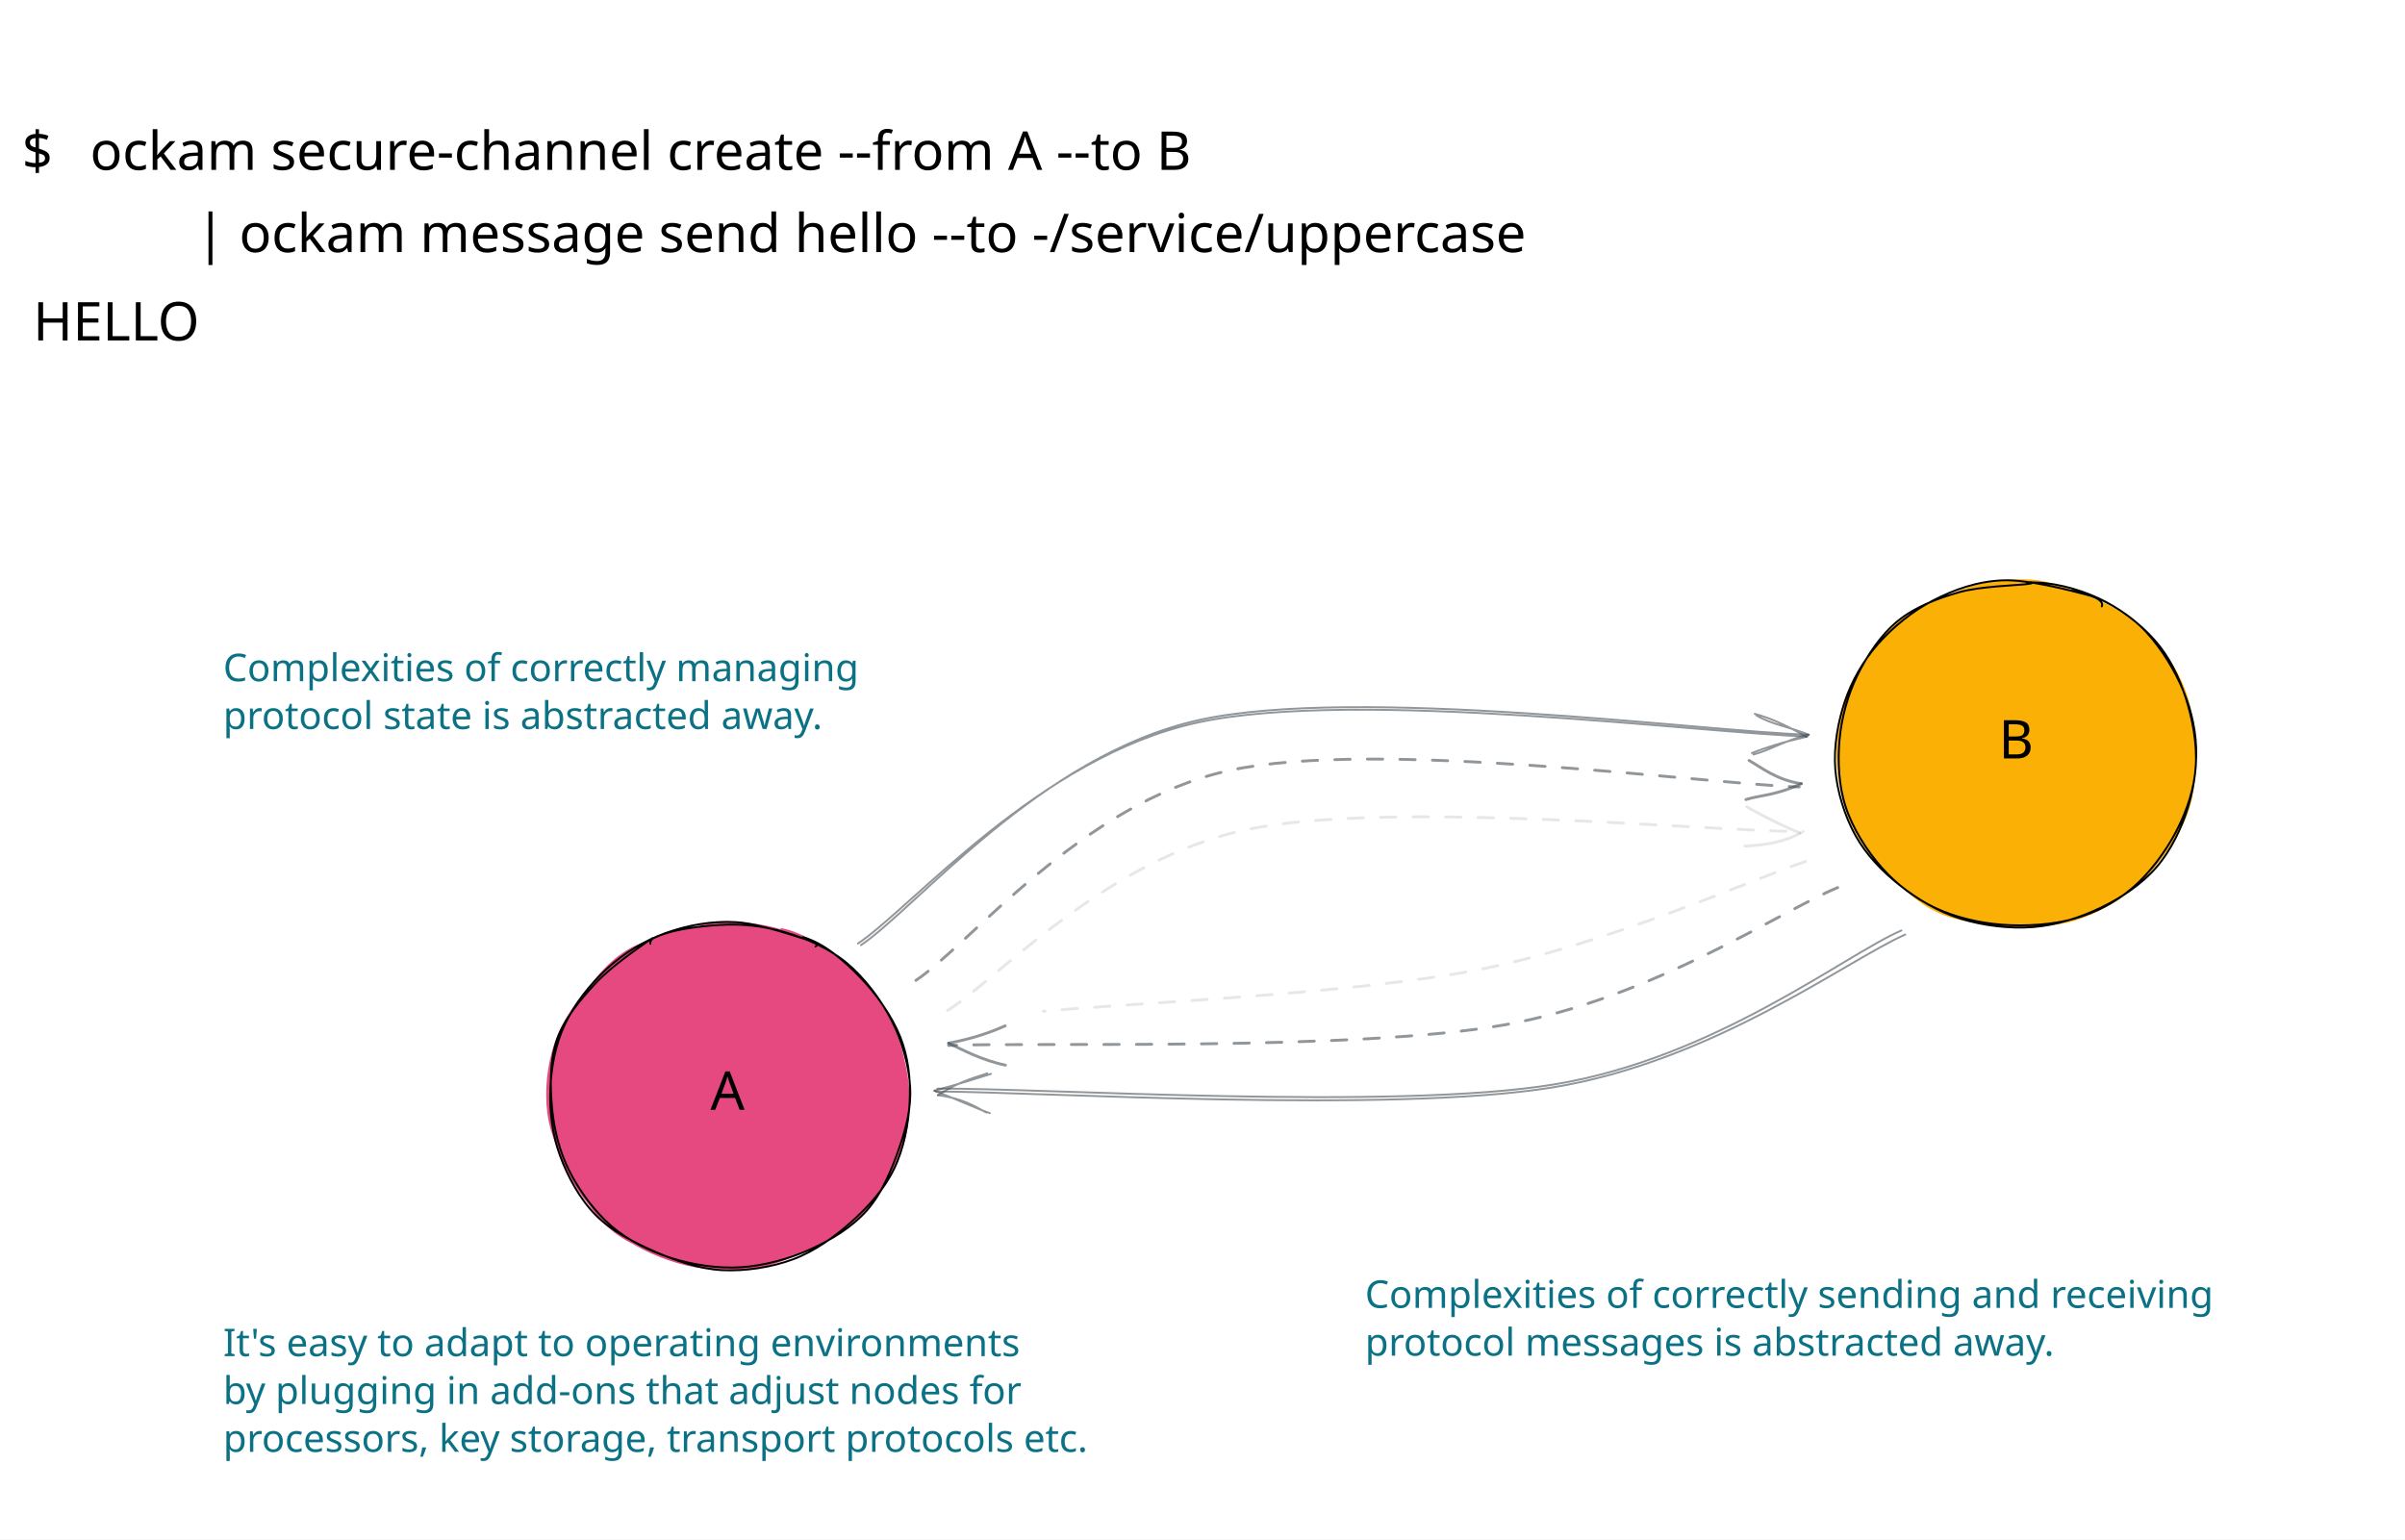
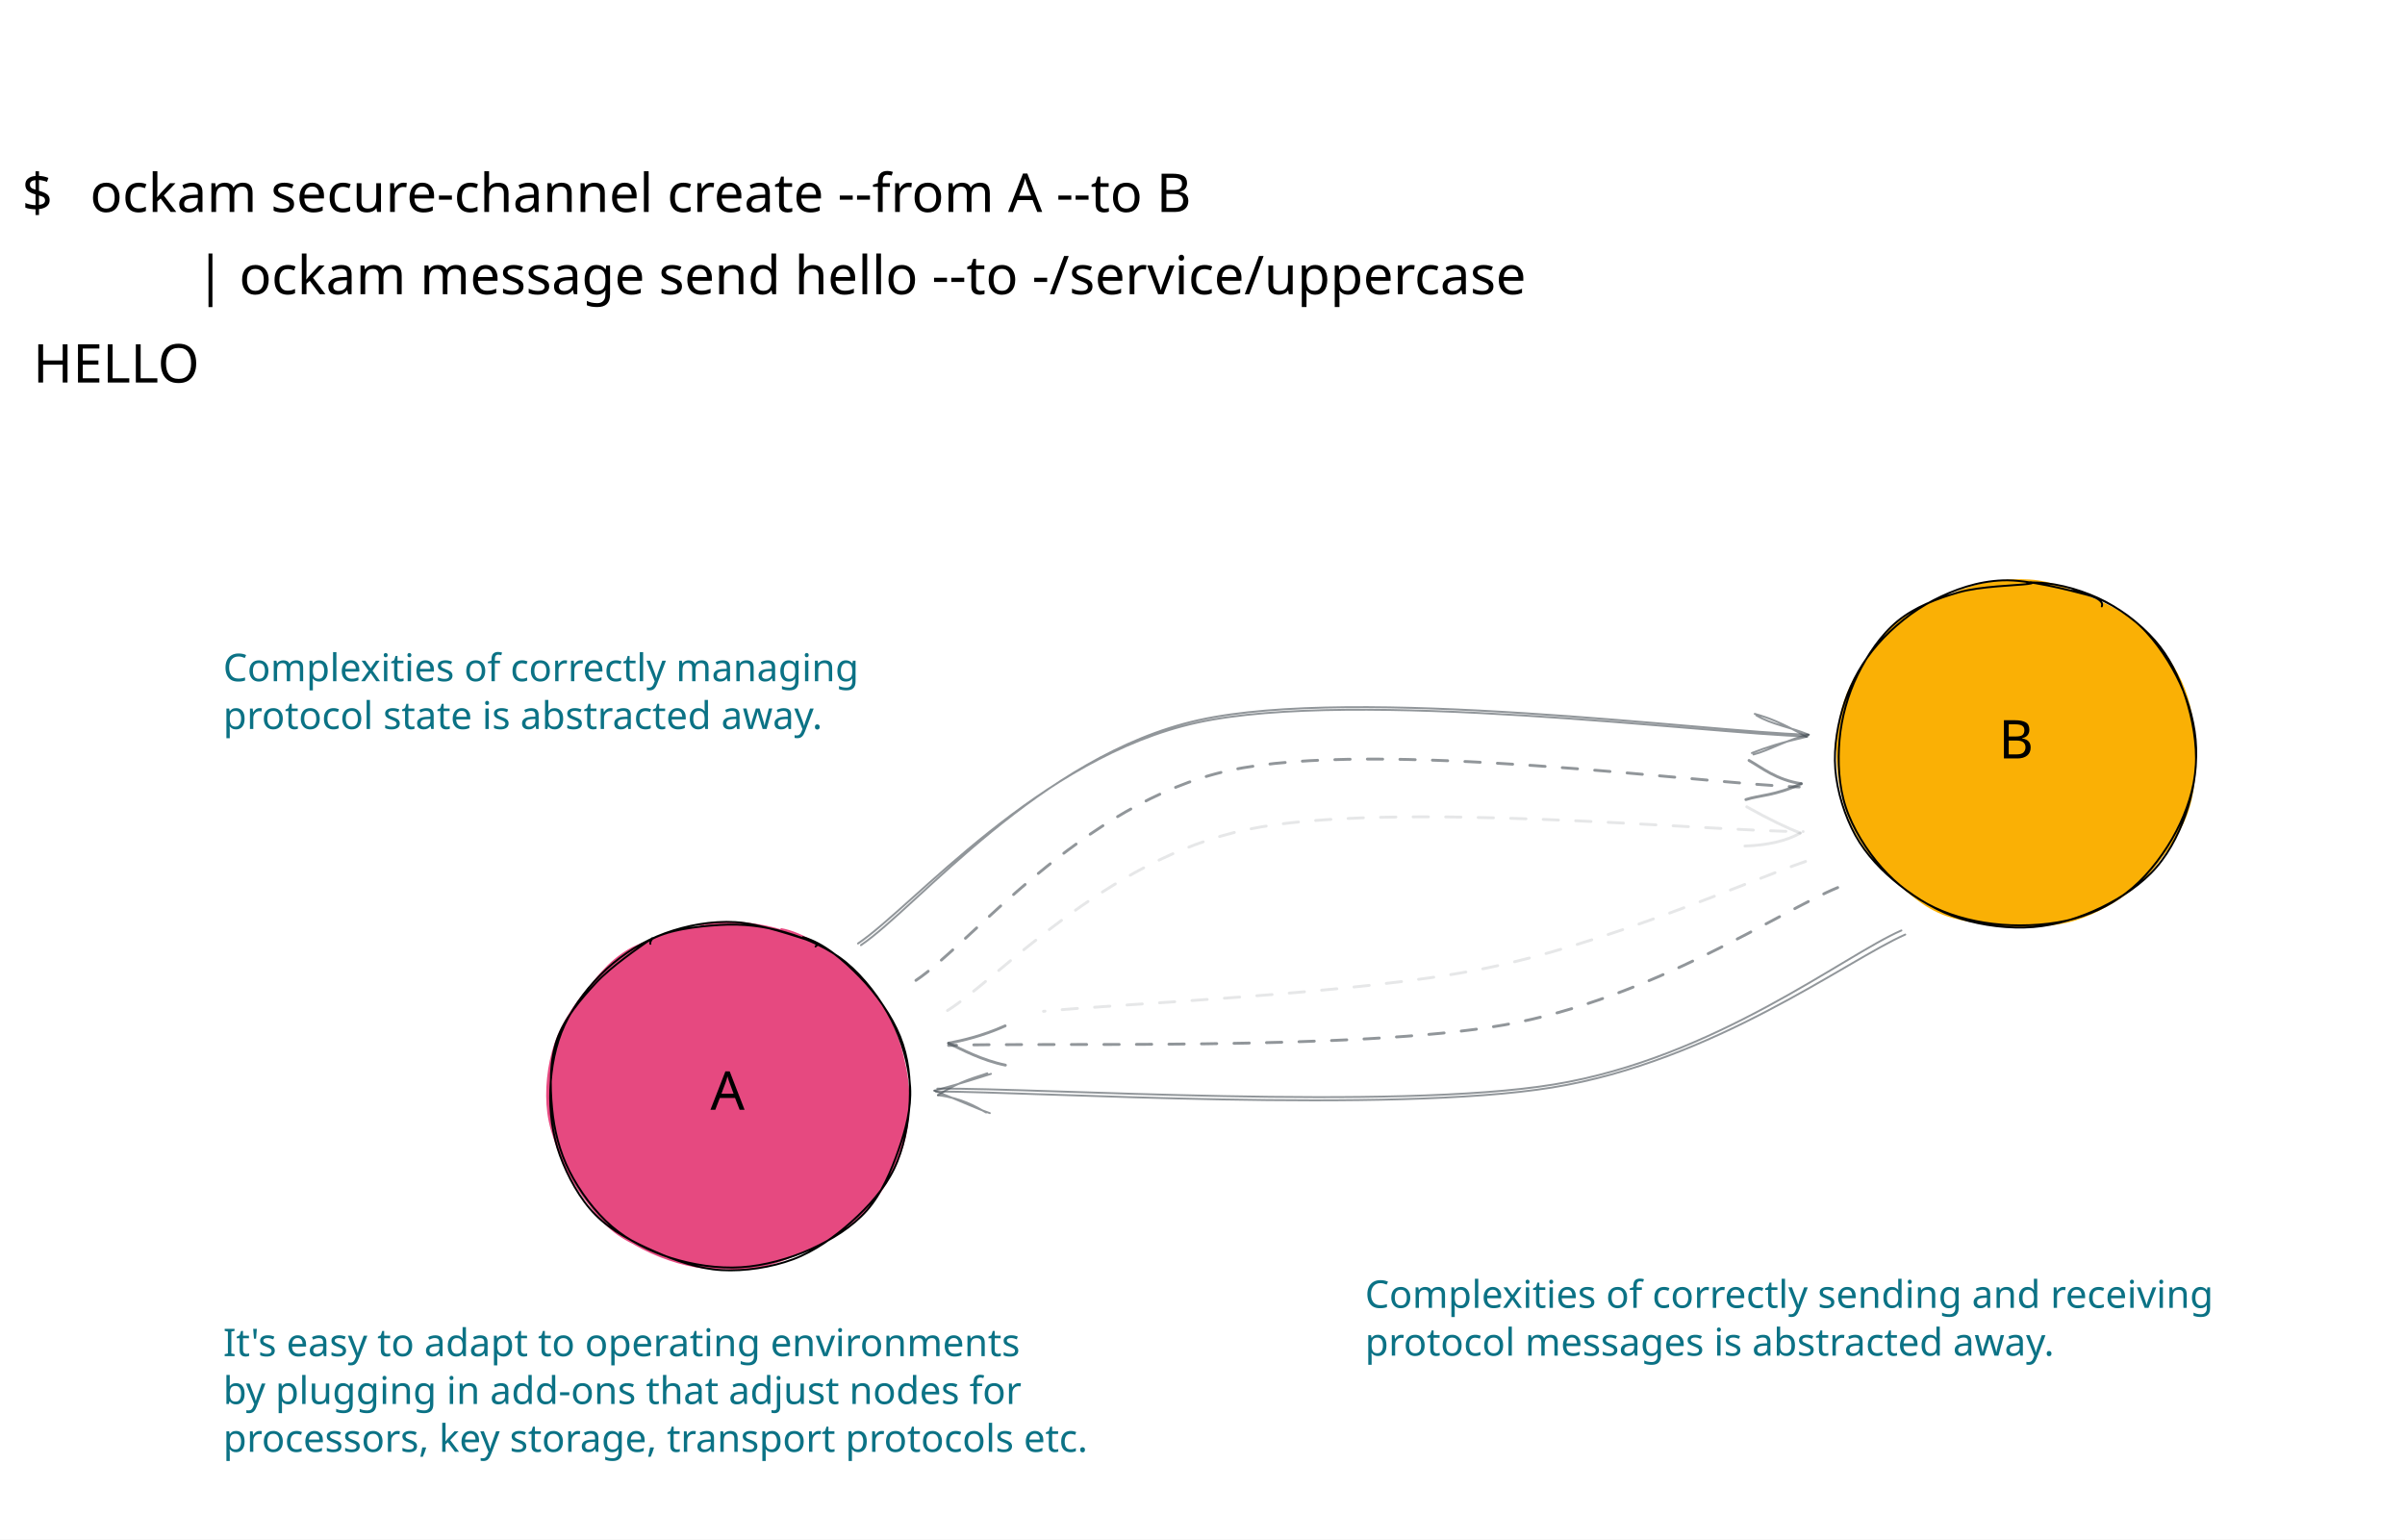
<svg xmlns="http://www.w3.org/2000/svg" version="1.1" viewBox="0 0 1257.012 804.746" width="1257.012" height="804.746">
  
-   eyJ2ZXJzaW9uIjoiMSIsImVuY29kaW5nIjoiYnN0cmluZyIsImNvbXByZXNzZWQiOnRydWUsImVuY29kZWQiOiJ4nO1cXFl308hcdTAwMTJ+51foZOac+4Kb3lx1MDAxN97CXHUwMDEySFx1MDAwNjLhko3cmcORbdlWXCJLjqTYMTP891stO5Ys74nIXHUwMDE4XHUwMDE4P4CtpdVLfV99VV3KX09cdTAwMWNnJ1x1MDAxZPa8nefOjnfbcFx1MDAwM79cdTAwMTm7g52n9njfi1x1MDAxMz9cbuFcdTAwMTTNfifRTdzIruykaS95/uyZ2+uhtp/Wo+hcbjWi7ug2L/C6XpgmcOH/4Lfj/JX9W3hQ7DVSN2xcdTAwMDdedkN2Kn9cdTAwMTbB2JRcdTAwMGZcdTAwMWZGYfZgijUzRGohJlf4ySt4YOo14XTLXHJcdTAwMTIvP2NcdTAwMGbtnMZvvuxcdTAwMGV8XHUwMDEzx2+T5iflf6656jx/bstcdTAwMGaCj+kwXHUwMDE4XHLLbXRu4kKvkjSOrrwzv5l2bM9Kxyf3JVx1MDAxMUxbfldcdTAwMWPdtDuhlyRT90Q9t+Gnw9FcYidHR9Pw3MmP3MIvTihihOajzG7jXHUwMDE0SSZcdTAwMTXRSpR68jJcbqLY9iSN3TDpuTHMf96futu4akOnwuby61x1MDAwNnfjpEwhTMj0kzqe3+6kcFppjlx1MDAxNJfYsGI/vGxcdTAwMDWIXHUwMDExjHBpiJqcsU/u7Tczc/izOEdhczxH4U1cdTAwMTDknbUnXlx1MDAxN0wov+em13RHXHUwMDBiXHImgIUgmlx1MDAxM0z15Hzgh1fl5oKocZXbRnb069P5VulcdTAwMDWB30vm2qRRiyySXHUwMDEwgZkwhJO1LdIjbWH+e66iL63L3ct9/3Jws8tcdTAwMTZYZMmy/il7JExSXHUwMDA0Q6WMXHUwMDE3XHUwMDE33d7MmURMls+UzPJcdTAwMTecfZaa5C8tt46xmGOOWiPJ9VT7XHUwMDEzYySaIMKoLoJlbIuCYqO00aQyU1x1MDAxY5/Ibaewqp3WXvT5rFx1MDAxZbpm0O9cdTAwMWRcdTAwMDeYnzSuw8lgplxmzY3jaLAzOfP16bJ2u+yA0zeHJ61+8rZ9cD18v9c/Pq+g3fbb/pvmbv2sXHUwMDE1XFx/7rusXHUwMDFkd6Mv3Vxu2j2jr9pXR1x1MDAwN7V6o2XaJy326eL3Iamg3eDiU/2dXHUwMDFl9D/XPjLiy3af9uq/VdHfveRTN1x1MDAwZV69Mntu7Ps3g6OQv1iv3fG3xVx1MDAwNIW5kULm9vftXGKK0sU+k2DOXHUwMDE5UTy/Ylx1MDAxNUOxN6et8929oH7oXG5Zv+m71yfD2+1mKKlccqJKMINlyW1KwpEmWHC5xG+uRVCe5Ebj6lxiXG5OcS4kldU5y39cdTAwMTlqdbtbyFCrmURgozWriklS7zadSyOEL6JcdTAwMTGtJOVcdTAwMWFU4dosXHUwMDEyXVxcR/Lz++ilvDj57eiodVTfPzzeduWtXHUwMDE0XHUwMDAzkY21MGWhXHUwMDAz9Fx1MDAwMbJX41x1MDAwN/PIUu1N8+5MKITNMFx1MDAwN1x1MDAwNUY3iulHUNlAUFJcdTAwMTm+iVx1MDAxM8uXOFxu04/+l8xcdTAwMGLpqaN7btdcdTAwMGaGU6uU2SRMz25x8lx1MDAxMlx1MDAwZlx1MDAxZZfdL6Yu3Fxy/HaYgc5rTVty6kNcdTAwMTA7OZ1GvfxsXHUwMDAzXHUwMDFl7EJz8X6zPIAo9tt+6Fx1MDAwNseTTlSNXHUwMDFmQcF3KFi0tfFcdTAwMTPuXHUwMDFmXFzdtlqXw/j9xfnr9Jr3Lr3+tuNcdTAwMDc8mkRmJjy0N4NcdTAwMWNC2FxihadcItvKXHUwMDAxRNdcdTAwMDFcdTAwMTB4ZMFcdTAwMDFAXHUwMDA12fTjIOjFNiDoxXJcdTAwMDSNPOA8XGIxuVjJUsE0p2Z9JbtcXPNsKYa0oIhjXHUwMDE455SnyXxcdTAwMTC1wbYhfErlliHEXHLoXHUwMDA1Zcz9QcRcckPWvSjMtcJEm1lMXHUwMDExXCKRni9rIeRcdTAwMDYlrjeStbmeujNcdTAwMTE6PvL1kSGXpG6cvvDDplx1MDAxZranOzZObO6vXHUwMDExI2UgbdzYXtYwYphcYkWYgqVXVDNcIlxul7Xdnu01RZIqkFdKKFh0WN6Z0Xthc3WvlueWXG69wlxiK4lcdTAwMDXEjVx1MDAwNjqlwDHp2U5JxFx0rDFl1DBCXGKf6VPgJunLqNv1U5j8o8hcdTAwMGbT8iRns7lrwd7x3Fx1MDAxOdKAMVx1MDAxNc+VWaFnW5yOa/JvTo6a7Mfk+59P515cclOLhDZTYZr91HJLXtXEQliM2sFcdTAwMDZhhlx1MDAxNVNKKkExoXl7T4r/b6oqOKblo1x1MDAxM1WBKWUgLNZX5YPTs1x1MDAwZqfBwdmbJv+0e0G9izY+Odl2Rlx1MDAxNEQjI8pcdTAwMTnpLP2oMFK4tKyzoqJcdTAwMGW4XHUwMDEz9+dDJnLnO2FAkfdxzHyS2zwoKexOfMvkt1RU5nLznqJcdTAwMDJPXHUwMDFkXVwiKlx1MDAwMOa9wLv1U99LnKjlNKLYbuNcdTAwMDRDp+uGLrj+9lx1MDAxZmEvjtKoXHUwMDExXHUwMDA1XHUwMDBloD71XHUwMDFjP3HcOiyF24COO+7AXHUwMDFkornKhLOpp31rZVLRSO5cdTAwMDdlLlx1MDAxNkGZaNCkmMn1odw04rp5/Nbrxt4tXHUwMDFl1N68915cdTAwMWN/2nYog1x1MDAxZlx1MDAxMUjN7GPZm5XRiErrXHUwMDAxl1x1MDAwNlxiXHUwMDBmxDJgdFx1MDAxZCwrm+3gXHUwMDA0P85Gllx1MDAwMj8st1x1MDAwMMuJlylcZsdccptcdTAwMGVcdTAwMWPy/P40XHUwMDFjujBQt1xyd3132H7QyO5cdTAwMTfKXGK+MFx1MDAxYkBcZqFU2J3stdG+PM1aXHLam27S8aqNZTQoTUpK2fEsluFcdTAwMWNxK9OX5tMqiGUks1x1MDAxYpSaMYiZOJ+bo8dcdTAwMWHNJPbGmTaCXHUwMDE5yHGON/HpP24wY1x1MDAxN5MqYowwdvdCkjzdMlx0XHUwMDFiKEbgymC9NVx1MDAwNOtcdTAwMThih9m4odpYXHUwMDA2XCIsyrDGwKRSWz1cXCg/KPaKWF1uXHUwMDE4mKRkjMvvO5qRXHUwMDAy0MPnRDO5La9cZmdcdTAwMTYhI2vIXHUwMDE4ZCCWoUZSaewlXHUwMDFiRjNcdTAwMGJpkeGFXHUwMDE5XHUwMDFlgiHK5FxcivVF0PJdom1cdTAwMTVBzEBsrTlcdTAwMDSJRnHMyzuWXHUwMDA2aVx1MDAwM1x1MDAxMSREdoqoQo6yenZcdTAwMWMnZVx1MDAwNcPYXHUwMDE4zLnJXdaEXHUwMDFlNUFcXDHDpFx1MDAwNExcdTAwMDP680vuMj5cdTAwMDRcZoQwvEmlxXfHkZvQXHUwMDExiFtMlZSSSIY5JYWrxqlcdTAwMTWIZ7VcdTAwMDHHSFxiliD6uZhcdTAwMTn8Wlx1MDAxY7lJXHUwMDE2XG5cdTAwMWWjYKW1JECSoDyknO1cdTAwMTZHglx1MDAwM3/CZMK0XHUwMDEyKfV3TZI1u/luMEwz8P60dduPMiW7XtneYrTYz1xmTqpiTLI4alx1MDAwNPLANjW3PmEu3/7eVlx1MDAxZEmYdVZcdTAwMTAoKcBcdTAwMTT4LJyTULa3ZITNzFx1MDAwMdqE4dZrfVNBKVx1MDAxMVx1MDAwMMgoQ1xymepJzphcdTAwMTTgTbGiYClU0sLG/Vx1MDAxZGMqrIRcdTAwMDba/JcyJzlyWFx1MDAxNZBcdTAwMWHQMyxcdGGFq8ZcdTAwMDKO2iyt1oQqUHtMm2/PmJRcdTAwMWJmsJBcZpw06CM5R+tSUGGEgYSCyzhcdTAwMDOh9J1cdTAwMTOm4lxilD3TQvAp27ZcdTAwMWZFkVx1MDAwMKulXHUwMDEzq17Z3EKo2M9cZkgqo8uCfCzRpYLoRVx1MDAxOTCgtelyeVXPttKlNlx1MDAxYVx1MDAxY5WZs1x1MDAwYlx1MDAwZppcdTAwMDRW2Fx1MDAxOLqsjHzMkpQ+gCW5QPBcdTAwMTQswZwox/NYXHUwMDEyOFsrPV2xd8ePXCLjcvVD0+NcdTAwMDZRN+XSYJgqzS07ajGHiTSSTGhl9Mhccs5cdTAwMTJR5UE3cFwihVx1MDAxMNGAltRYUzGrJ6lAjINcXFwiRlx1MDAwYlx1MDAwNlZHZmXu90SPREhU2ny3n1rBkFc1sVx1MDAxMFx1MDAxNndccmFcdLhcdTAwMTNaXHUwMDAwXHRcdTAwMGJVmYKkXHUwMDA0l49OYm6qMShWQddPRS6vmd5WTiRgishW8PKZulxukGJcYuKicplu5aRcYlx1MDAwMT1a+F6NzmA+/7VcdTAwMWH7YcBcdTAwMDG53/pcdTAwMDH5cFx1MDAxM+4hIFx1MDAwNDHIXG5tM3lcdTAwMWObWb3IbFZQcKU0MFx1MDAxNLNcdPfljDg9kGpZaepcXNWKXHIjXHUwMDEwNFKUSFx0qEqP9thWNjHHKu2nYI9cdTAwMWLS0MLdT7OYhbSV/1x1MDAxMOStX9s1/IBcdTAwMGY/hL9dfjlry7NrcnxCXr6qbXvmj1x1MDAxM4aysv/Z1/tsSnClMHtweeRcdTAwMWNcdTAwMWQ2W1x1MDAxZcm4Zlx1MDAxMM3o+ZtcdTAwMWU50j6YND7fOzOvTlx1MDAwZvpH+61B8+pzt3NX1171XHUwMDFlKURj+MH1XHUwMDBla1x1MDAxN1H+ulxyRZS/3q/KgLCFOLNcdTAwMWIyVCq+vrM3+0H9XHUwMDE0e1x1MDAwN8Nd+e5CJMFr2rnY+ipcdTAwMDPOXHJiis1x9Y9cdTAwMDMzSdU6OKPKbkdcdTAwMDFcdTAwMTn8vDiDptyuk3hccrCbWqPjhqFcdTAwMTc4jdizZTe1WiuOus4ufEkjZyvKmjfp7v2wK1x1MDAxNvtIQez7bVitn+y9Nf2r20gmh2e7x+lxcHnMo8Otf4fAZtklZoKI8rt8lJlHXHUwMDAwr8o3bJa+Q1x1MDAwMCCHOJv+xOD921x1MDAxOeFhXFw8k1x1MDAxNdk4XHUwMDFkL1xiolx1MDAxMVx1MDAwNmrPXHUwMDEyL+77XHLv2U2v58Vccrf49uo/XHUwMDA34vt0+35g5ovBjIH5jeBcdTAwMWK8lvs7a707O9f+aTc2XHUwMDE3+t1cdTAwMTU5TsJg28FcZnBdXHUwMDA0Zi2QMGRFXHUwMDAx0EPBXFxcYjmWYZnYv1x1MDAxNWBf1/55wfz29bt3v29cdTAwMDM8R1x1MDAxZLlcdTAwMTfgzOKdUmEw6OLiXyZZhbeXhtVjpvbiTu/w+IPeb37ZI41tx9viUnlNXHUwMDE5XHUwMDEynOBpJFZdXivwnPLaOVx1MDAxOS1m09lcdTAwMTCMPEqtvCBcdTAwMDDtx6uV30//kziem1xmXHUwMDFkcCZu0+2l9ktcdTAwMDSuxE1tXHKqXHUwMDE39v04XG6znv9cdTAwMTHWh04vuGnbwnPHXHUwMDBm4fpmLVxuXHUwMDEzJ+24Kfy4vElSJ4yaXuK0ojgrWG3AbERx8tS58oZOkkYx+LCnzmhVojh17mpaoVx1MDAwZmlcdTAwMDM5cyEt9aNCestmZMQtT8aMveP2elx1MDAxZm2d/85dblx1MDAxMmzRb46XPVx1MDAxZtdO3/dcdTAwMDYv5v3lmuxjW834yjKDl2Vgvz75+n/h1Z5cdTAwMWYifQ==
+   eyJ2ZXJzaW9uIjoiMSIsImVuY29kaW5nIjoiYnN0cmluZyIsImNvbXByZXNzZWQiOnRydWUsImVuY29kZWQiOiJ4nO1cXFl308hcdTAwMTJ+51foZOac+4Kb3lx1MDAxN97CXHUwMDEySIBcdTAwMTAu2cidOVx1MDAxY9mWbSWy5EiKXHUwMDFkM8N/v9WyY8nyXHUwMDFlRMbA6Fx1MDAwMWwtrV7q++qr6nL+euQ4O+mw5+08dXa824ZcdTAwMWL4zdhcdTAwMWTsPLbn+16c+FFcYpdo9j2JbuJGdmcnTXvJ0ydP3F5cdTAwMGa1/bRcdTAwMWVFV6hcdTAwMTF1R495gdf1wjSBXHUwMDFi/1x1MDAwN99cdTAwMWTnr+zfwotir5G6YTvwslx1MDAwN7JL+btcYsamfPowXG6zXHUwMDE3U6yZIVJcdTAwMGIxucNPXsBcdTAwMGJTr1x0l1tukHj5XHUwMDE1e2rnNH71ZXfgmzh+nTQ/Kf9zzVXn+Xtbflx1MDAxMHxMh8FoWG6jc1x1MDAxM1x1MDAxN3qVpHF05Z35zbRje1Y6P3kuiWDa8qfi6KbdXHS9JJl6Juq5XHI/XHUwMDFkjkY4OTuahqdOfuZcdTAwMTa+cUJcdTAwMTEjNFx1MDAxZmX2XHUwMDE4p0gyqYhWotST51FcdTAwMTDFtidp7IZJz41h/vP+1N3GVVx1MDAxYjpcdTAwMTU2l983uFx1MDAxYidlXG5hQqbf1PH8dieFy0pzpLjEhlx1MDAxNfvhZStAjGCES0PU5Ip9c2+/mZnDn8U5XG6b4zlcbm+CIO+svfCyYEL5Mze9pjtaaDBcdTAwMDEsXHUwMDA00ZxgqifXXHUwMDAzP7wqN1x1MDAxN0SNq9w2srNfXHUwMDFmz7dKL1xi/F4y1yaNWmSRhFxizIQhnKxtkVx1MDAxZWlcdTAwMGLz33NcdTAwMTV9aV3uXu77l4ObXbbAXCJLlvVP2SNhklwiXHUwMDE4KmW8uOj2Yc4kYrJ8pWSWv+HsWGqSv7XcOsZijjlqjSTXU+1PjJFoglxio7pcYpaxLVxuio3SRpPKTHF8Ibedwqp2WnvR57N66JpBv3dcdTAwMWNgftK4XHUwMDBlJ4OZMjQ3jqPBzuTK18fL2u2yXHUwMDAzTl9cdTAwMWSetPrJ6/bB9fDdXv/4vIJ226/7r5q79bNWcP2577J23I2+dCto94y+aF9cdTAwMWRcdTAwMWTU6o2WaZ+02KeL90NSQbvBxaf6Wz3of659ZMSX7T7t1d9U0d+95FM3XHUwMDBlXrwwe27s+zeDo5A/W6/d8afFXHUwMDA0hbmRQub29/1cYorSxT6TYM5cdTAwMTlRPL9jXHUwMDE1Q7FXp63z3b2gfuhcblm/6bvXJ8Pb7WYoqVxyokowg2XJbUrCkSZYcLnEb65FUJ7kRuPqXGJcbi5xLiSV1TnLf1x1MDAxOWp1u1vIUKuZRGCjNauKSVLvNp1LI4Qvolx1MDAxMa0k5Vx1MDAxYVTh2ixcdTAwMTJdXFxH8vO76Lm8OHlzdNQ6qu9cdTAwMWZcdTAwMWVvu/JWioHIxlqYstBcdTAwMDH6XHUwMDAw2avxN/PIUu1N8+5MKITNMFx1MDAwN1x1MDAwNUY3iulcdTAwMDdQ2UBQUlx1MDAxOb6JXHUwMDEzy5c4XG7Tj/6XzFx1MDAwYumps3tu11x1MDAwZoZTq5TZJEzPbnHyXHUwMDEyXHUwMDBmXpc9L6Zu3Fxy/HaYgc5rTVty6kNcdTAwMTA7uZxGvfxqXHUwMDAzXuxCc/F+szyAKPbbfuhcdTAwMDbHk05UjVx1MDAxZkHBdyhYtLXxXHUwMDEz7lx1MDAxZlxc3bZal8P43cX5y/Sa9y69/rbjXHUwMDA3PJpEZiY8tFx1MDAwZoNcdTAwMWNC2FxihadcItvKXHUwMDAxRNdcdTAwMDFcdTAwMTB4ZMFcdTAwMDFAXHUwMDA12fTzIOjZNiDo2XJcdTAwMDSNPOA8XGIxuVjJUsE0p2Z9JbtcXPNsKYa0oIhjXHUwMDE455SnyXxcdTAwMTC1wbYhfErlliHEXHLoXHUwMDA1Zcz9QcRcckPWvSjMtcJEm1lMXHUwMDExXCKRni9rIeRcdTAwMDYlrjeStbmeujNcdTAwMTE6PvP1gSGXpG6cPvPDplx1MDAxZranOzZObO6vXHUwMDExI2UgbdzYXtYwYphcYkWYgqVXVDNcIlxut7Xdnu01RZIqkFdKKFh0WN6Z0Xthc3WvlueWXG69wlxiK4lcdTAwMDXEjVx1MDAwNjqlwDHp2U5JxFx0rDFl1DBCXGKf6VPgJunzqNv1U5j8o8hcdTAwMGbT8iRns7lrwd7x3Fx1MDAxOdKAMVx1MDAxNa+VWaFnW5yOa/JPTo6a7Mvk85+P595cclOLhDZTYZo9arklr2piISxG7WCDMMOKKSWVoJjQvL1Hxf83VVx1MDAxNVx1MDAxY9Py2YmqwJQyXHUwMDEwXHUwMDE266vywenZh9Pg4OxVk3/avaDeRVx1MDAxYp+cbDsjXG6ikVx1MDAxMeWMdJZ+VFx1MDAxOClcXFrWWVFRXHUwMDA33In78yFcdTAwMTO5850woMj7OGY+yW1cdTAwMWWUXHUwMDE0die+Z/JbKipzuXlPUYGnzi5cdTAwMTFcdTAwMTVcdTAwMDDzXuDd+qnvJU7Uclx1MDAxYVFst3GCodN1Q1x1MDAxN1xcf/uPsFx1MDAxN0dp1IhcdTAwMDJcdTAwMDdQn3qOnzhuXHUwMDFklsJtQMdcdTAwMWR34Fx1MDAwZdFcXGXC2dTbvrcyqWgk94MyXHUwMDE3i6BMNGhSzOT6UG5cdTAwMWFx3Tx+7XVj71x1MDAxNlx1MDAwZmqv3nnPjj9tO5TBj1xipGb2sezDymhEpfWAS1x1MDAwM4RvxDJgdFx1MDAxZCwrm+3gXHUwMDA0P8xGllx1MDAwMj8st1x1MDAwMMuJlylcZsdccptcdTAwMGWc8vz+NFx1MDAxY7owULdcck/9cNj+ppHdL5RcdTAwMTF8YTaAXHUwMDE4QqmwO9lro315mrVcdTAwMWG0N92k41VcdTAwMWLLaFCalJSy41kswzniVqYvzadVXHUwMDEwy0hmNyg1Y1x1MDAxMDNxPjdHjzWaSeyNM21cdTAwMDQzkONcdTAwMWNv4tN/3mDGLiZVxFx1MDAxOGHs7oUkebplXHUwMDEyNlCMwJXBemtcYtYxxFx1MDAwZbNxQ7WxXGZEWJRhjYFJpbZ6uFB+UOxcdTAwMTWxutwwMEnJXHUwMDE4lz92NCNcdTAwMDWgh8+JZnJbXlx1MDAxOc4sQkbWkDHIQCxDjaTS2Fs2jGZcdTAwMTbSXCLDXHUwMDBiMzxcdTAwMDRDlMm5XHUwMDE064ug5btE2yqCmIHYWnNcYlx1MDAxMo3imJd3LFxy0lx1MDAwNlwiSIjsXHUwMDE0UYVcdTAwMWNl9ew4TspcboaxMZhzk7usXHQ9aoK4YoZJXHSYXHUwMDA29Oe33GV8XGJcdTAwMThcYmF4k0qLXHUwMDFmjiM3oSNcdTAwMTC3mCopJZFcZnNKXG53jVMrXHUwMDEwz2pcdTAwMDOOkVx1MDAxMCxB9HMxM/i1OHKTLFx1MDAxNLxGwUprSYAkQXlIOdstjlx1MDAwNFx1MDAwN/6EyYRpJVLqXHUwMDFmmiRrdvPdYJhm4P1p67aHMiW7XtneYrTYY1x1MDAwNidVMSZZXHUwMDFjNVx1MDAwMnlgm5pbnzCXb39vq44kzDorXGKUXHUwMDE0YFxufFx1MDAxNs5JKNtbMsJm5lx1MDAwMG3CcOu1vquglFxiXHUwMDAwZJShhkz1JGdMXG7wplhRsFx1MDAxNCppYeP+jjFcdTAwMTVWQlx1MDAwM23+S5mTXHUwMDFjOaxcbkhccuhcdTAwMTmWhLDCXWNcdTAwMDFHbZZWa0JcdTAwMTWoPabN92dMylxyM1hIXHUwMDA2Tlx1MDAxYfSRnKN1KagwwkBCwW2cgVD6wVx0U3FcdTAwMDTKnmkh+JRt20NRJMBq6cSqVza3XHUwMDEwKvaYXHUwMDAxSWV0WZCPJbpUXHUwMDEwvShcdTAwMDNcdTAwMDa0Nl0ur+rZVrrURoOjMnN24UGTwFxuXHUwMDFiQ5eVkY9ZktJvYEkuXHUwMDEwvFx1MDAwNUswJ8rxPJZcdTAwMDTO1kpPV+zd8aPIuFxc/dT0uEHUTbk0XHUwMDE4pkpzy45azGFcIo0kXHUwMDEzWlx1MDAxOT1yg7NEVHnQXHKcSCFENKAlNdZUzOpJKlx1MDAxMOMgl4jRgoHVkVmZ+yPRI1x1MDAxMVx1MDAxMpU23+1RK1x1MDAxOPKqJlx1MDAxNsLiriEsXHUwMDAxd0JcdTAwMGIgYaEqU5CU4PLZScxNNVx1MDAwNsUq6PqpyOU109vKiVx1MDAwNExcdTAwMTHZXG5ePlNXXHUwMDAxUlxmQVxcVC7TrZxcdTAwMTQhoEdcdTAwMGJ/V6MzmM//WY09XHUwMDE4cEDut35CPtyEe1xiXGJBXGayQttMXHUwMDFlx2ZWLzKbXHUwMDE1XHUwMDE0XFwpXHJcZsVswn05I05cdTAwMGakWlaaula1YsNcYlx1MDAwNI1cdTAwMTQlUlx1MDAwMqrSoz22lU3MsUp7XHUwMDE07HFDXHUwMDFhWrT7KcjCQlx1MDAwNlx1MDAwMypRS7xBeeTwXHUwMDAzPvxcdTAwMTC+ufxy1pZn1+T4hDx/Udv2xFx1MDAxZidcZmVV/zO/7lx1MDAwMz2G+Epd9s3VkXNk2Gx1JOOaQTCj5+955ED7YNL4fO/MvDg96Fx1MDAxZu23XHUwMDA2zavP3c5dWXvFW6SGceDt+7DPvWoof9+GXHUwMDFhyt/vV2RAxEKYXHUwMDExXGLgOLc7JWvjzOxcdTAwMDf1U+xcdTAwMWRcZnfl21x1MDAwYpFcdTAwMDQvaedi66tcZjg3iCk2x9U/XGbOJFXrXHUwMDAwjSq7XHUwMDFkXHUwMDA1bPDrXHUwMDAyXHKacrtO4jXAbmqNjlx1MDAxYoZe4DRiz5bd1GqtOOo6u/AhjZytKGvepLv3XHUwMDAzr1pcZl7wxFx1MDAwNlx1MDAxNoiuX/98a/pXt5FMXHUwMDBlz3aP0+Pg8phHh1v/XHUwMDFiXHUwMDAym2WXmFx0XCLKv+WjkjxcdTAwMDB4Vb5hs/Q3XHUwMDA0XHUwMDAwcoiz6S9cZt6/nVx1MDAxMVx1MDAxZcbFM1mRjdPxgiBcdTAwMWFhoPYk8eK+3/Ce3PR6Xtxwi79e/edAfJ9u31x1MDAwZsxyMZhtgbCBgGp9T/yetd6enWv/tFx1MDAxYptcdTAwMGL99opcdTAwMWMnYbDtYFx1MDAwNrguXHUwMDAwM8Ncblx0Q1ZcdTAwMTRcdTAwMDB9K5jNWj+oI8T+rVx1MDAwMPtz7V9cdTAwMTfMr1++fft+XHUwMDFi4DnqyL1cdTAwMDBnXHUwMDE275RcboNcdMPFv0yyXG5vz1xyq8dM7cWd3uHxXHUwMDA3vd/8skdcdTAwMWHbjrfFpfKaMiQ4wdNIrLq8VuA55bVzMlrMprMxo/NcdTAwMDFXMZJcdTAwMDRcdTAwMDFoP1xcrfx++p/E8dxk6IAzcZtuL7VcdTAwMWZcInAlbmprUL2w78dRmPX8j7A+dHrBTdtcdTAwMTaeO35cYvc3a1GYOGnHTeHL5U2SOmHU9Fx1MDAxMqdcdTAwMTXFWcFqXHUwMDAzZiOKk8fOlTd0kjSKwYc9dkarXHUwMDEyxalzV9Ncbn1IXHUwMDFiyJlcdTAwMGLpXHUwMDAyrzxcdTAwMDSkt2xGRtzyaMzYO26v99HW+e/c5SbBXHUwMDE2/eZ42fNx7fR9b/Bs3l+uyVx1MDAwZdtqxleWXHUwMDE5vCxcdTAwMDP79dHX/1x1MDAwM4GInisifQ==
  <defs>
    <style class="style-fonts">
      @font-face {
        font-family: "Virgil";
        src: url("https://unpkg.com/@excalidraw/excalidraw@0.14.2/dist/excalidraw-assets/Virgil.woff2");
      }
      @font-face {
        font-family: "Cascadia";
        src: url("https://unpkg.com/@excalidraw/excalidraw@0.14.2/dist/excalidraw-assets/Cascadia.woff2");
      }
    </style>
  </defs>
  <rect x="0" y="0" width="1257.012" height="804.746" fill="#ffffff" />
  <g stroke-linecap="round" transform="translate(10 10) rotate(0 618.5059 392.373)">
    <path d="M-0.01 -0.51 C423.74 2.5, 847.19 3.25, 1236.73 0.4 M-0.37 -0.28 C417.07 -4.74, 834.46 -4.89, 1236.85 0.05 M1237.29 0.75 C1239.01 162.36, 1238.91 324.62, 1236.67 784.83 M1236.61 -0.3 C1235.86 156.98, 1236.13 313.88, 1236.93 784.93 M1237.23 785.3 C802.27 788.64, 368.6 789.45, -0.01 785.29 M1237.26 784.36 C885.45 780.97, 533.28 780.86, -0.32 784.72 M0.4 784.97 C-0.51 484.64, -0.71 183.19, 0.68 0.59 M-0.11 784.78 C1.35 603.47, 0.6 422.6, 0.2 0.29" stroke="transparent" stroke-width="1" fill="none" />
  </g>
  <g stroke-linecap="round" transform="translate(959.8027 303.7285) rotate(0 94.32422 90.56641)">
    <path d="M90.86 -0.34 C102.19 -2.18, 114.89 1.93, 126.2 5.85 C137.52 9.77, 149.7 15.4, 158.75 23.17 C167.81 30.95, 175.72 42.07, 180.54 52.51 C185.35 62.95, 187.14 74.33, 187.65 85.81 C188.17 97.29, 187.66 110.3, 183.63 121.4 C179.59 132.5, 171.68 143.93, 163.46 152.42 C155.24 160.9, 145.07 167.52, 134.32 172.31 C123.58 177.1, 111.05 180.74, 98.99 181.16 C86.93 181.59, 73.37 178.9, 61.96 174.86 C50.54 170.82, 39.38 164.56, 30.48 156.92 C21.59 149.28, 13.64 139.47, 8.58 129.03 C3.52 118.59, 0.69 105.93, 0.13 94.28 C-0.42 82.64, 0.95 70.14, 5.23 59.16 C9.52 48.18, 17.59 36.78, 25.83 28.4 C34.07 20.02, 41.56 13.43, 54.69 8.85 C67.81 4.28, 93.7 1.44, 104.58 0.94 C115.47 0.45, 120.17 4.37, 120.01 5.87 M63.56 5.41 C74.34 0.3, 89.19 -1.56, 100.98 -0.82 C112.77 -0.09, 123.67 4.54, 134.31 9.82 C144.95 15.1, 156.82 22.43, 164.83 30.85 C172.83 39.28, 178.49 49.63, 182.32 60.38 C186.15 71.13, 188.46 83.66, 187.81 95.34 C187.16 107.03, 183.47 119.89, 178.43 130.49 C173.38 141.1, 166.44 151.17, 157.54 158.98 C148.63 166.8, 136.32 173.86, 125.01 177.39 C113.7 180.92, 101.66 180.85, 89.68 180.18 C77.71 179.5, 63.95 178.32, 53.13 173.35 C42.32 168.38, 32.71 159.23, 24.79 150.35 C16.86 141.48, 9.67 130.95, 5.6 120.11 C1.53 109.27, -0.49 96.67, 0.36 85.33 C1.21 73.98, 5.77 62.5, 10.72 52.03 C15.67 41.56, 21.15 30.38, 30.07 22.53 C38.99 14.67, 58.56 7.52, 64.25 4.88 C69.94 2.25, 63.86 5.31, 64.21 6.72" stroke="none" stroke-width="0" fill="#fab005" />
    <path d="M122.87 4.98 C134.35 6.7, 146.28 13.06, 155.41 20.48 C164.55 27.9, 172.29 39.14, 177.69 49.52 C183.08 59.91, 186.75 71.37, 187.78 82.79 C188.81 94.21, 187.28 106.92, 183.87 118.04 C180.46 129.17, 174.89 140.8, 167.32 149.57 C159.75 158.33, 149.18 165.41, 138.44 170.63 C127.7 175.85, 115.14 179.9, 102.87 180.87 C90.61 181.84, 76.47 180.1, 64.84 176.45 C53.21 172.8, 42.24 166.21, 33.09 158.96 C23.94 151.72, 15.57 143.09, 9.96 132.97 C4.35 122.85, 0.35 109.94, -0.57 98.27 C-1.48 86.59, 0.77 73.78, 4.46 62.92 C8.15 52.06, 13.85 41.93, 21.57 33.11 C29.3 24.29, 39.91 15.58, 50.82 10 C61.72 4.42, 73.72 0.12, 87.01 -0.37 C100.3 -0.86, 121.93 4.81, 130.55 7.08 C139.17 9.35, 139.3 11.93, 138.73 13.24 M100.54 0.79 C112.07 0.26, 125.82 3.85, 136.8 8.87 C147.78 13.9, 158.78 22.26, 166.4 30.93 C174.03 39.59, 178.97 49.84, 182.54 60.86 C186.12 71.88, 188.64 85.39, 187.84 97.04 C187.03 108.68, 183.17 120.2, 177.69 130.74 C172.2 141.28, 163.79 152.64, 154.92 160.26 C146.06 167.88, 135.9 173.22, 124.51 176.45 C113.11 179.67, 98.71 180.57, 86.53 179.62 C74.36 178.67, 61.92 175.71, 51.45 170.73 C40.98 165.76, 31.47 158.51, 23.71 149.76 C15.96 141, 8.6 129.35, 4.93 118.21 C1.25 107.07, 0.65 94.44, 1.67 82.93 C2.69 71.41, 5.99 59.48, 11.06 49.13 C16.14 38.78, 23.3 28.04, 32.13 20.84 C40.96 13.63, 52.71 9.1, 64.03 5.89 C75.35 2.67, 94.1 2.31, 100.04 1.54 C105.99 0.76, 99.88 0.05, 99.71 1.23" stroke="#000000" stroke-width="1" fill="none" />
  </g>
  <g stroke-linecap="round" transform="translate(286.9629 482.1738) rotate(0 94.32422 90.56641)">
    <path d="M76.5 1.63 C87.32 -1.86, 101.17 -0.77, 113.06 1.58 C124.95 3.94, 137.89 9.21, 147.86 15.74 C157.82 22.26, 166.47 31.16, 172.84 40.72 C179.2 50.29, 183.87 61.77, 186.04 73.12 C188.21 84.46, 188.2 97.39, 185.88 108.82 C183.56 120.24, 178.51 132.29, 172.1 141.67 C165.7 151.06, 157.47 158.94, 147.46 165.15 C137.45 171.36, 123.89 176.39, 112.02 178.91 C100.15 181.42, 88.11 182.35, 76.24 180.24 C64.38 178.12, 50.95 172.83, 40.82 166.21 C30.7 159.6, 22.14 150.4, 15.49 140.54 C8.84 130.69, 3.21 118.49, 0.92 107.08 C-1.37 95.67, -0.92 83.37, 1.74 72.08 C4.4 60.8, 10.29 49, 16.88 39.34 C23.46 29.69, 30.83 20.38, 41.23 14.15 C51.63 7.93, 72.66 4.03, 79.27 1.97 C85.88 -0.08, 80.62 0.54, 80.89 1.84 M121.13 2.96 C132.55 4.81, 146 14.09, 155.22 21.67 C164.43 29.24, 171.04 38.46, 176.43 48.39 C181.83 58.32, 186.12 69.83, 187.59 81.25 C189.06 92.67, 188.64 105.57, 185.24 116.9 C181.83 128.23, 175.02 140.43, 167.17 149.25 C159.31 158.06, 148.54 164.45, 138.1 169.79 C127.66 175.13, 116.24 180.12, 104.55 181.3 C92.85 182.48, 79.69 180.06, 67.93 176.84 C56.17 173.63, 43.35 169.26, 33.99 162 C24.64 154.73, 17.6 143.64, 11.78 133.25 C5.97 122.85, 0.61 111.24, -0.9 99.6 C-2.4 87.97, -0.99 74.59, 2.75 63.43 C6.5 52.28, 13.83 41.51, 21.58 32.69 C29.33 23.88, 38.69 15.72, 49.26 10.55 C59.84 5.38, 72.91 2.57, 85.05 1.69 C97.19 0.8, 116.35 4.41, 122.12 5.25 C127.89 6.08, 120.18 5.31, 119.68 6.7" stroke="none" stroke-width="0" fill="#e64980" />
    <path d="M132.69 7.67 C143.65 10.76, 153.96 19.81, 162.42 28.48 C170.89 37.15, 179.16 48.83, 183.51 59.67 C187.85 70.51, 189.03 82, 188.5 93.53 C187.97 105.05, 185.4 118.32, 180.34 128.81 C175.28 139.29, 166.92 148.55, 158.13 156.43 C149.33 164.31, 138.9 171.86, 127.58 176.08 C116.26 180.3, 102.27 182.44, 90.21 181.76 C78.14 181.08, 66.19 176.81, 55.22 172.01 C44.24 167.2, 32.6 161.3, 24.35 152.93 C16.1 144.56, 9.64 132.71, 5.7 121.8 C1.75 110.9, 0.25 98.87, 0.66 87.49 C1.08 76.11, 3.25 64.07, 8.18 53.52 C13.1 42.98, 21.47 32.19, 30.22 24.21 C38.96 16.23, 49.45 9.7, 60.65 5.64 C71.85 1.57, 84.64 -0.86, 97.41 -0.16 C110.18 0.54, 130.29 7.72, 137.27 9.85 C144.25 11.97, 140.1 11.11, 139.29 12.61 M51.69 9.85 C61.44 3.83, 77.19 2.09, 89.21 1.33 C101.24 0.56, 112.8 1.97, 123.85 5.26 C134.9 8.56, 146.32 13.49, 155.5 21.12 C164.68 28.74, 173.39 40.17, 178.93 51.01 C184.47 61.84, 188.12 74.81, 188.74 86.12 C189.37 97.43, 186.45 108.11, 182.69 118.84 C178.92 129.58, 173.79 141.87, 166.14 150.53 C158.49 159.18, 147.73 165.84, 136.76 170.8 C125.79 175.75, 112.48 179.48, 100.32 180.24 C88.16 181.01, 75.05 178.95, 63.81 175.4 C52.57 171.85, 41.72 166.49, 32.86 158.94 C24.01 151.38, 15.9 140.37, 10.68 130.05 C5.47 119.73, 2.66 108.52, 1.58 97.03 C0.49 85.53, 0.36 72, 4.19 61.09 C8.01 50.18, 16.58 40.15, 24.55 31.57 C32.51 22.99, 47.22 13.01, 51.96 9.61 C56.7 6.21, 52.21 9.64, 52.97 11.18" stroke="#000000" stroke-width="1" fill="none" />
  </g>
  <g transform="translate(371.3184 555.1113) rotate(0 10 17.5)">
    <text x="0" y="25" font-family="Virgil, Segoe UI Emoji" font-size="28px" fill="#000000" text-anchor="start" style="white-space: pre;" direction="ltr">A</text>
  </g>
  <g transform="translate(1044.662 371.459) rotate(0 11 17.5)">
    <text x="0" y="25" font-family="Virgil, Segoe UI Emoji" font-size="28px" fill="#000000" text-anchor="start" style="white-space: pre;" direction="ltr">B</text>
  </g>
  <g stroke-linecap="round">
    <g transform="translate(450.0918 493.7324) rotate(0 246.8694 -58.41406)">
      <path d="M-0.12 0.33 C29.17 -19.39, 93.85 -98.97, 176.35 -117.31 C258.84 -135.65, 442.09 -111.17, 494.86 -109.72 M-1.65 -0.54 C27.51 -20.18, 93.08 -97.99, 175.8 -116.03 C258.52 -134.07, 441.85 -110.22, 494.68 -108.77" stroke="#49505799" stroke-width="1" fill="none" />
    </g>
    <g transform="translate(450.0918 493.7324) rotate(0 246.8694 -58.41406)">
      <path d="M466.37 -99.34 C474.97 -101.54, 484.65 -107.55, 495.31 -109.67 M465.55 -100.11 C473.03 -103.05, 480.18 -105.39, 494.08 -108.6" stroke="#49505799" stroke-width="1" fill="none" />
    </g>
    <g transform="translate(450.0918 493.7324) rotate(0 246.8694 -58.41406)">
      <path d="M467.87 -119.8 C476.11 -114.9, 485.27 -113.8, 495.31 -109.67 M467.05 -120.58 C474.21 -118.6, 481 -116.04, 494.08 -108.6" stroke="#49505799" stroke-width="1" fill="none" />
    </g>
  </g>
  <mask />
  <g transform="translate(116.6387 338.0723) rotate(0 179 25)">
    <text x="0" y="18" font-family="Virgil, Segoe UI Emoji" font-size="20px" fill="#0b7285" text-anchor="start" style="white-space: pre;" direction="ltr">Complexities of correctly managing</text>
    <text x="0" y="43" font-family="Virgil, Segoe UI Emoji" font-size="20px" fill="#0b7285" text-anchor="start" style="white-space: pre;" direction="ltr">protocol state is abstracted away.</text>
  </g>
  <g transform="translate(713.4512 665.6309) rotate(0 226 25)">
    <text x="0" y="18" font-family="Virgil, Segoe UI Emoji" font-size="20px" fill="#0b7285" text-anchor="start" style="white-space: pre;" direction="ltr">Complexities of correctly sending and receiving</text>
    <text x="0" y="43" font-family="Virgil, Segoe UI Emoji" font-size="20px" fill="#0b7285" text-anchor="start" style="white-space: pre;" direction="ltr">protocol messages is abstracted away.</text>
  </g>
  <g stroke-linecap="round">
    <g transform="translate(477.709 511.8301) rotate(0 231.6829 -54.40234)">
      <path d="M1.01 0.63 C28.45 -17.48, 87.68 -92.19, 164.62 -109.04 C241.57 -125.89, 412.73 -102.07, 462.68 -100.46" stroke="#49505799" stroke-width="1.5" fill="none" stroke-dasharray="8 9" />
    </g>
    <g transform="translate(477.709 511.8301) rotate(0 231.6829 -54.40234)">
      <path d="M434.81 -93.88 C441.97 -96.23, 450.13 -95.84, 463.74 -102.19" stroke="#49505799" stroke-width="1.5" fill="none" />
    </g>
    <g transform="translate(477.709 511.8301) rotate(0 231.6829 -54.40234)">
      <path d="M436.45 -114.33 C443.06 -110.6, 450.73 -104.15, 463.74 -102.19" stroke="#49505799" stroke-width="1.5" fill="none" />
    </g>
  </g>
  <mask />
  <g stroke-linecap="round">
    <g transform="translate(994.1717 487.2585) rotate(0 -252.0478 40.73697)">
      <path d="M-0.37 -0.89 C-30.62 12.29, -97.95 65.82, -181.93 79.6 C-265.92 93.38, -450.42 81.36, -504.27 81.79 M1.64 1.26 C-28.74 14.6, -98.44 67.53, -182.9 81.2 C-267.36 94.87, -451.39 83.47, -505.13 83.27" stroke="#49505799" stroke-width="1" fill="none" />
    </g>
    <g transform="translate(994.1717 487.2585) rotate(0 -252.0478 40.73697)">
      <path d="M-478.14 73.77 C-483.93 75.94, -491.14 77.11, -503.96 85.21 M-476.23 74.08 C-483.53 76.34, -489.04 78.33, -505.81 82.85" stroke="#49505799" stroke-width="1" fill="none" />
    </g>
    <g transform="translate(994.1717 487.2585) rotate(0 -252.0478 40.73697)">
      <path d="M-478.73 94.28 C-484.46 91.03, -491.51 86.78, -503.96 85.21 M-476.82 94.59 C-484.18 92.07, -489.56 89.28, -505.81 82.85" stroke="#49505799" stroke-width="1" fill="none" />
    </g>
  </g>
  <mask />
  <g stroke-linecap="round">
    <g transform="translate(961.0063 463.1019) rotate(0 -233.1135 41.49104)">
      <path d="M-0.51 0.86 C-29.8 12.83, -97.33 58.89, -174.78 72.64 C-252.23 86.39, -416.63 81.64, -465.21 83.36" stroke="#49505799" stroke-width="1.5" fill="none" stroke-dasharray="8 9" />
    </g>
    <g transform="translate(961.0063 463.1019) rotate(0 -233.1135 41.49104)">
      <path d="M-435.66 73.14 C-447.69 78.5, -457.95 80.79, -465.21 82.2" stroke="#49505799" stroke-width="1.5" fill="none" />
    </g>
    <g transform="translate(961.0063 463.1019) rotate(0 -233.1135 41.49104)">
      <path d="M-435.52 93.66 C-447.75 91.15, -458.06 85.57, -465.21 82.2" stroke="#49505799" stroke-width="1.5" fill="none" />
    </g>
  </g>
  <mask />
  <g stroke-linecap="round">
    <g transform="translate(495.7871 529.2832) rotate(0 222.996 -47.93945)">
      <path d="M-0.56 -1.07 C25.37 -17.17, 81.51 -80.08, 156.05 -95.67 C230.58 -111.25, 398.14 -94.54, 446.65 -94.59" stroke="#49505722" stroke-width="1.5" fill="none" stroke-dasharray="8 9" />
    </g>
    <g transform="translate(495.7871 529.2832) rotate(0 222.996 -47.93945)">
      <path d="M416.23 -87.05 C427.97 -87.42, 438.07 -89.74, 445.14 -93.82" stroke="#49505722" stroke-width="1.5" fill="none" />
    </g>
    <g transform="translate(495.7871 529.2832) rotate(0 222.996 -47.93945)">
      <path d="M417.16 -107.55 C428.74 -101, 438.52 -96.4, 445.14 -93.82" stroke="#49505722" stroke-width="1.5" fill="none" />
    </g>
  </g>
  <mask />
  <g stroke-linecap="round">
    <g transform="translate(943.1855 449.2246) rotate(0 -199.0586 40.12305)">
      <path d="M0.5 1.08 C-27.62 10.59, -103.52 44.5, -169.9 57.56 C-236.28 70.61, -359.93 75.53, -397.79 79.41" stroke="#49505722" stroke-width="1.5" fill="none" stroke-dasharray="8 9" />
    </g>
  </g>
  <mask />
-   <g transform="translate(11.50195 63.7832) rotate(0 12 17.5)">
+   <g transform="translate(11.50195 85.7832) rotate(0 12 17.5)">
    <text x="0" y="25" font-family="Virgil, Segoe UI Emoji" font-size="28px" fill="#000000" text-anchor="start" style="white-space: pre;" direction="ltr">$</text>
  </g>
-   <g transform="translate(47.06055 63.7832) rotate(0 313.5 17.5)">
+   <g transform="translate(47.06055 85.7832) rotate(0 313.5 17.5)">
    <text x="0" y="25" font-family="Virgil, Segoe UI Emoji" font-size="28px" fill="#000000" text-anchor="start" style="white-space: pre;" direction="ltr">ockam secure-channel create --from A --to B</text>
  </g>
-   <g transform="translate(102.291 106.7832) rotate(0 360.5 17.5)">
+   <g transform="translate(102.291 128.7832) rotate(0 360.5 17.5)">
    <text x="0" y="25" font-family="Virgil, Segoe UI Emoji" font-size="28px" fill="#000000" text-anchor="start" style="white-space: pre;" direction="ltr">| ockam message send hello --to -/service/uppercase</text>
  </g>
-   <g transform="translate(17.29102 152.9551) rotate(0 45 17.5)">
+   <g transform="translate(17.29102 174.9551) rotate(0 45 17.5)">
    <text x="0" y="25" font-family="Virgil, Segoe UI Emoji" font-size="28px" fill="#000000" text-anchor="start" style="white-space: pre;" direction="ltr">HELLO</text>
  </g>
  <g transform="translate(116.6387 690.9043) rotate(0 251 37.5)">
    <text x="0" y="18" font-family="Virgil, Segoe UI Emoji" font-size="20px" fill="#0b7285" text-anchor="start" style="white-space: pre;" direction="ltr">It's easy to adapt to operating environments</text>
    <text x="0" y="43" font-family="Virgil, Segoe UI Emoji" font-size="20px" fill="#0b7285" text-anchor="start" style="white-space: pre;" direction="ltr">by plugging in add-ons that adjust nodes for</text>
    <text x="0" y="68" font-family="Virgil, Segoe UI Emoji" font-size="20px" fill="#0b7285" text-anchor="start" style="white-space: pre;" direction="ltr">processors, key storage, transport protocols etc. </text>
  </g>
</svg>
